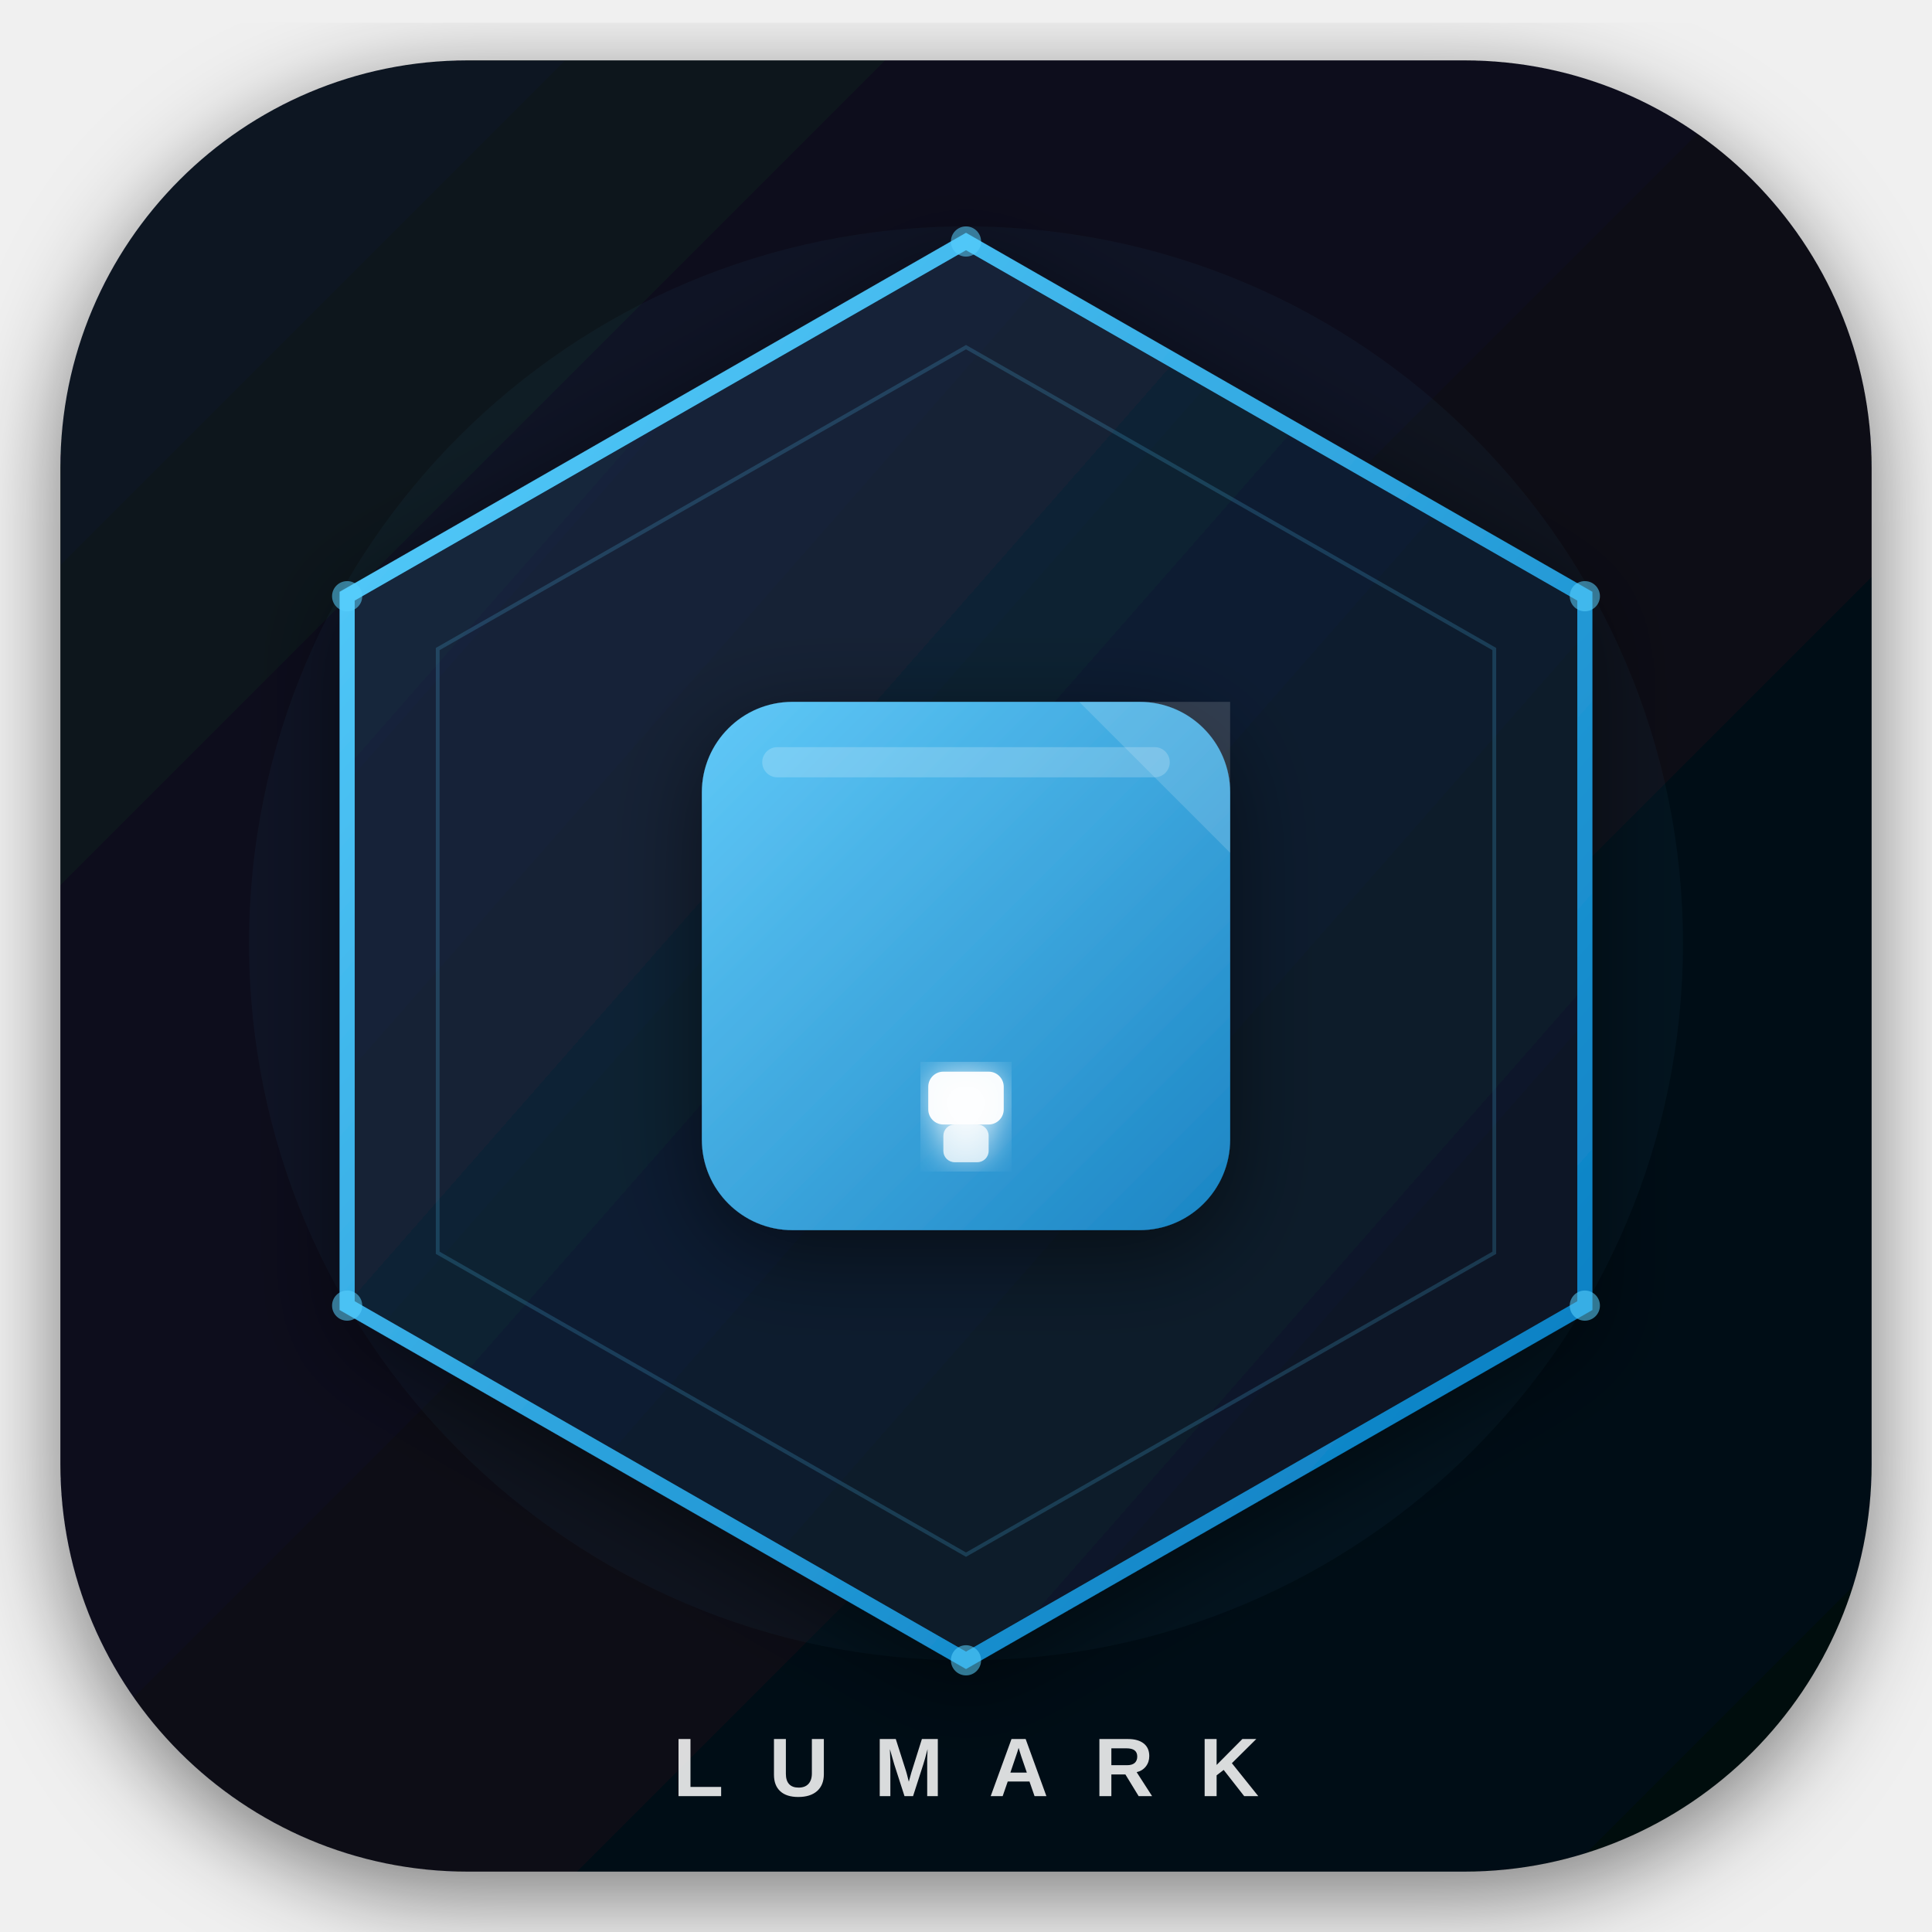
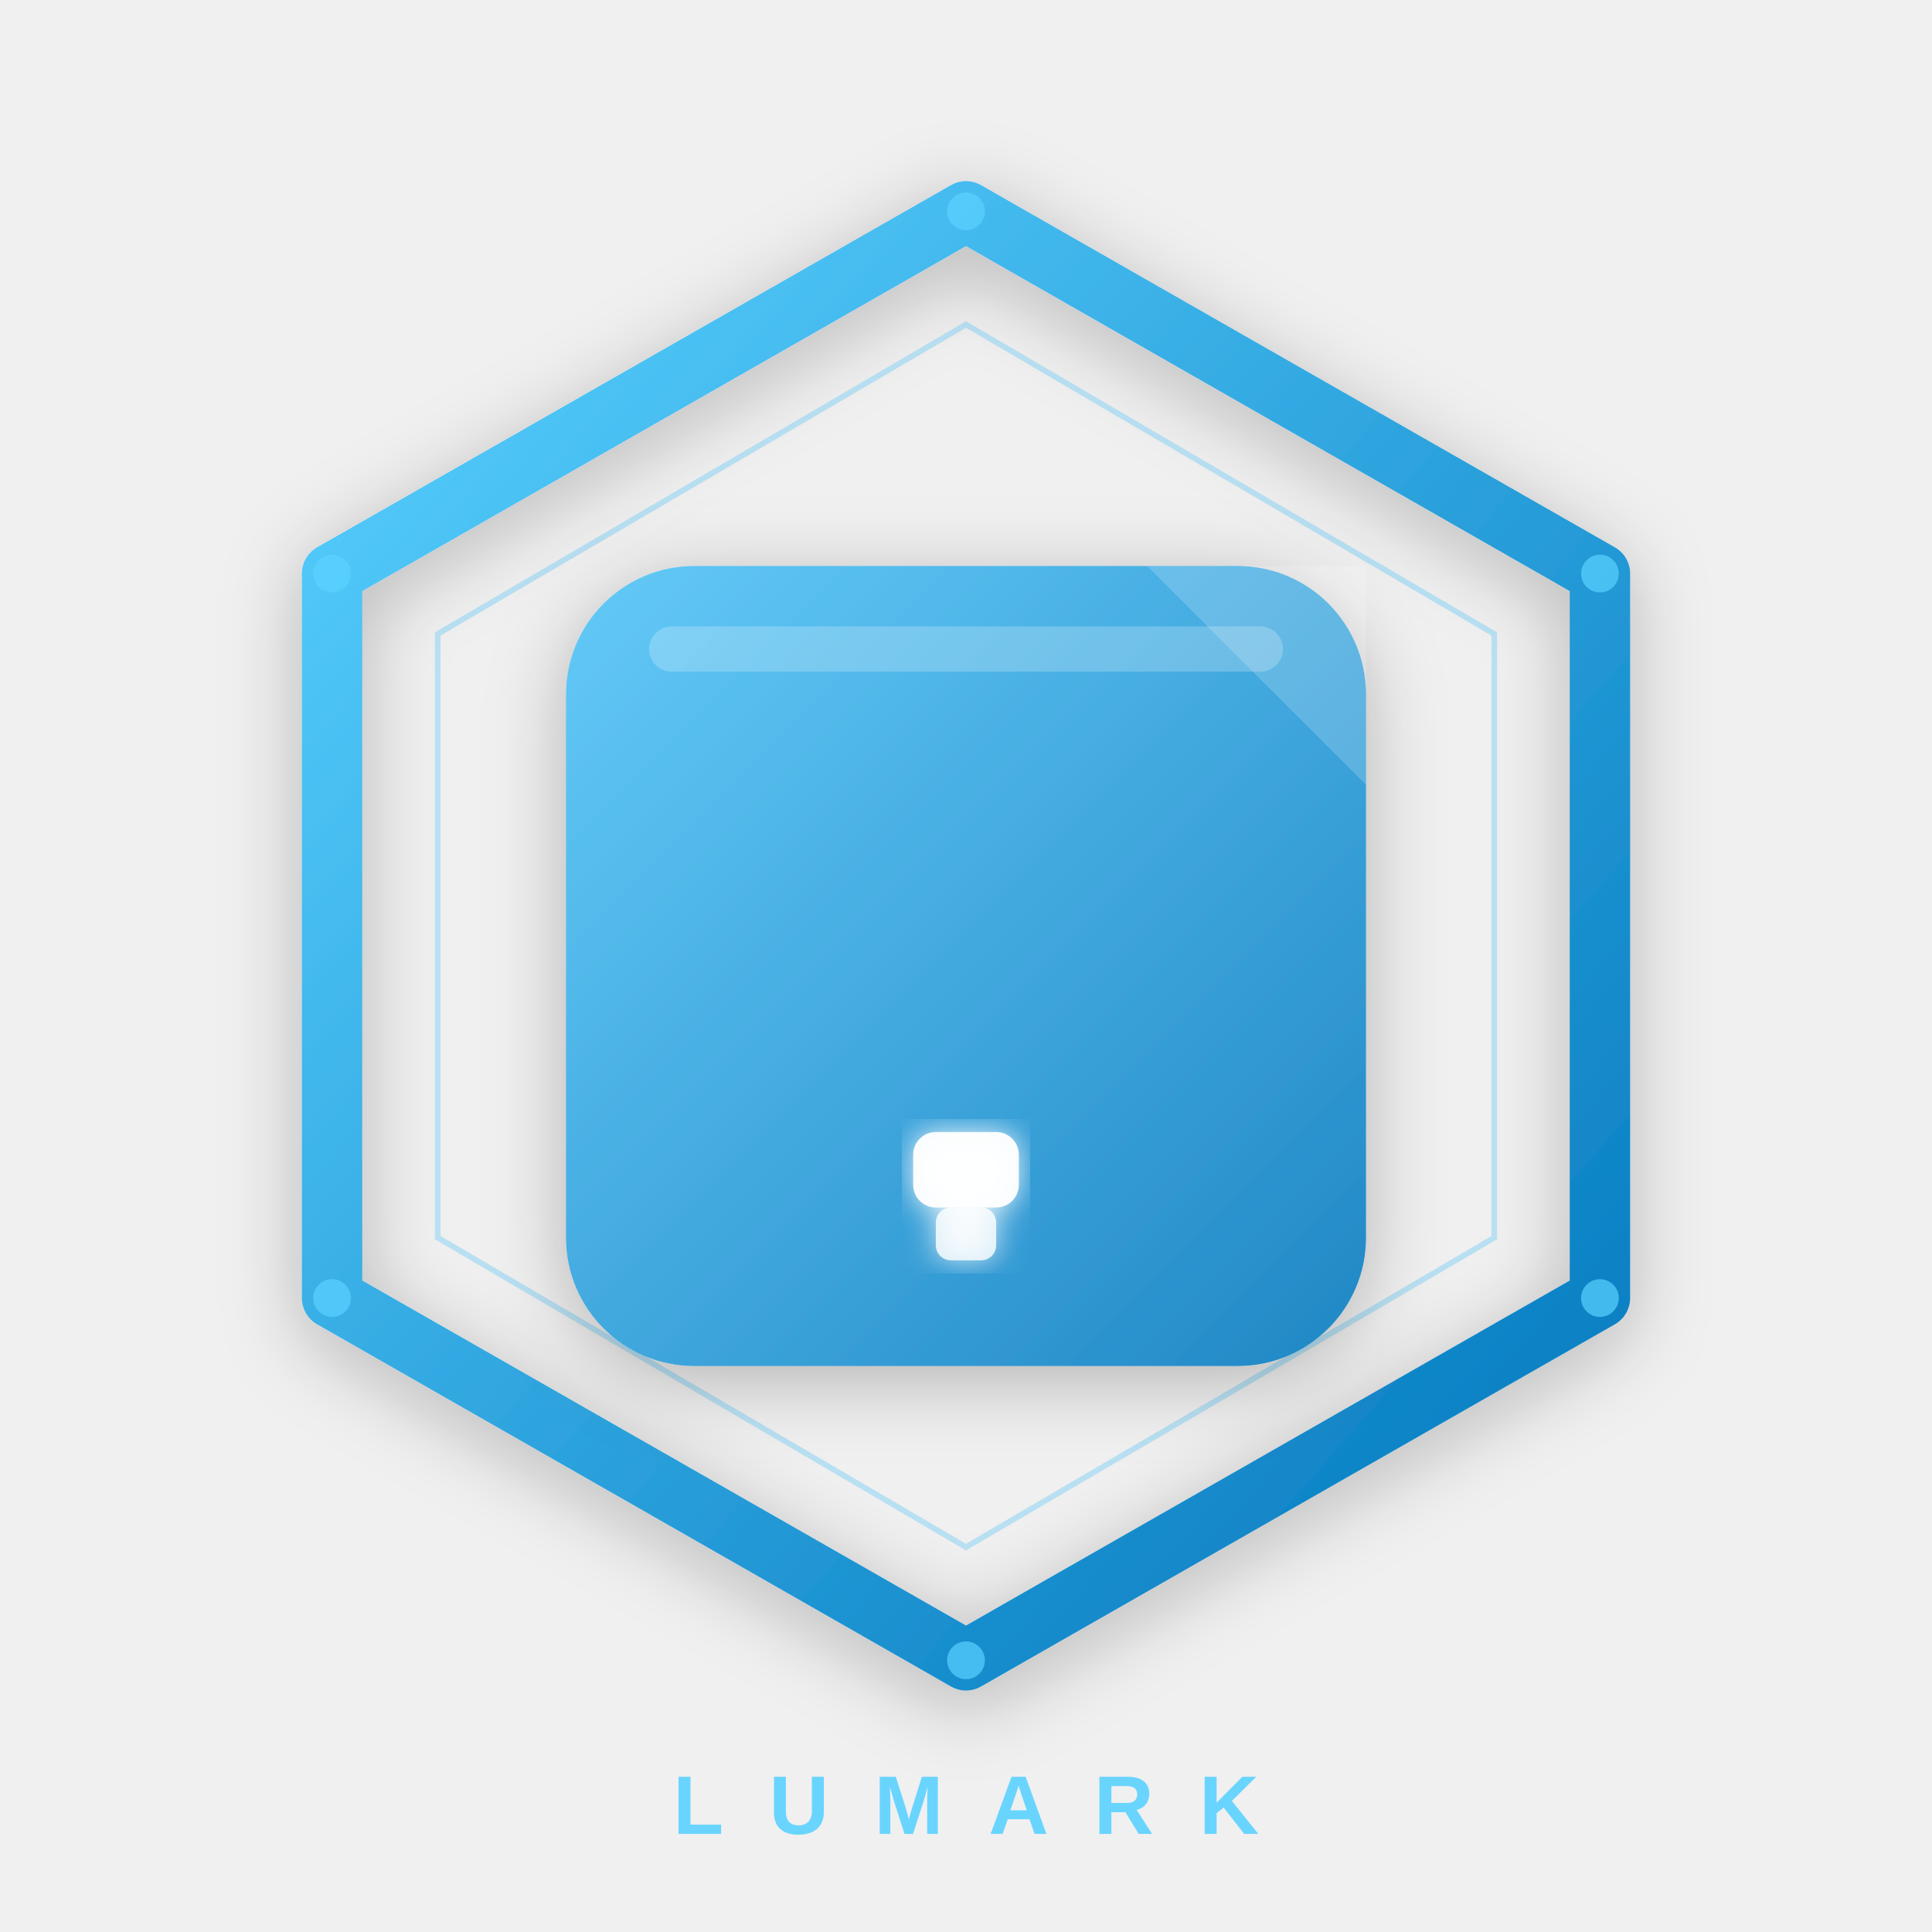
<svg xmlns="http://www.w3.org/2000/svg" viewBox="0 0 512 512" width="512" height="512">
  <defs>
-     <linearGradient id="bg" x1="0%" y1="0%" x2="100%" y2="100%">
-       <stop offset="0%" stop-color="#0b1422" />
-       <stop offset="100%" stop-color="#040910" />
-     </linearGradient>
-     <linearGradient id="hexFill" x1="0%" y1="0%" x2="100%" y2="100%">
-       <stop offset="0%" stop-color="#16283f" />
-       <stop offset="100%" stop-color="#0a1522" />
-     </linearGradient>
    <linearGradient id="hexEdge" x1="0%" y1="0%" x2="100%" y2="100%">
      <stop offset="0%" stop-color="#5ad1ff" />
      <stop offset="100%" stop-color="#0277bd" />
    </linearGradient>
    <linearGradient id="zipFill" x1="0%" y1="0%" x2="100%" y2="100%">
      <stop offset="0%" stop-color="#4fc3f7" />
      <stop offset="100%" stop-color="#0277bd" />
    </linearGradient>
    <linearGradient id="zipLine" x1="0%" y1="0%" x2="0%" y2="100%">
      <stop offset="0%" stop-color="#ffffff" />
      <stop offset="100%" stop-color="#b0bec5" />
    </linearGradient>
    <filter id="shadow" x="-20%" y="-20%" width="140%" height="140%">
-       <feDropShadow dx="0" dy="6" stdDeviation="12" flood-color="#000" flood-opacity="0.5" />
+       <feDropShadow dx="0" dy="4" stdDeviation="10" flood-color="#000" flood-opacity="0.25" />
    </filter>
    <filter id="glow">
-       <feGaussianBlur stdDeviation="5" result="b" />
+       <feGaussianBlur stdDeviation="4" result="b" />
      <feMerge>
        <feMergeNode in="b" />
        <feMergeNode in="SourceGraphic" />
      </feMerge>
    </filter>
  </defs>
-   <rect x="16" y="16" width="480" height="480" rx="108" fill="url(#bg)" filter="url(#shadow)" />
-   <circle cx="256" cy="250" r="190" fill="#4fc3f7" opacity="0.04" />
  <g filter="url(#shadow)">
-     <polygon points="256,64 420,158 420,346 256,440 92,346 92,158" fill="url(#hexFill)" stroke="url(#hexEdge)" stroke-width="4" />
+     <polygon points="256,56 424,152 424,344 256,440 88,344 88,152" fill="none" stroke="url(#hexEdge)" stroke-width="16" stroke-linejoin="round" />
  </g>
-   <polygon points="256,92 396,172 396,332 256,412 116,332 116,172" fill="none" stroke="#4fc3f7" stroke-width="1" opacity="0.2" />
-   <g fill="#5ad1ff" opacity="0.55">
-     <circle cx="256" cy="64" r="4" />
-     <circle cx="420" cy="158" r="4" />
-     <circle cx="420" cy="346" r="4" />
-     <circle cx="256" cy="440" r="4" />
-     <circle cx="92" cy="346" r="4" />
-     <circle cx="92" cy="158" r="4" />
+   <polygon points="256,86 396,168 396,328 256,410 116,328 116,168" fill="none" stroke="#4fc3f7" stroke-width="1.5" opacity="0.35" />
+   <g fill="#5ad1ff" opacity="0.7">
+     <circle cx="256" cy="56" r="5" />
+     <circle cx="424" cy="152" r="5" />
+     <circle cx="424" cy="344" r="5" />
+     <circle cx="256" cy="440" r="5" />
+     <circle cx="88" cy="344" r="5" />
+     <circle cx="88" cy="152" r="5" />
  </g>
  <g filter="url(#shadow)">
-     <rect x="186" y="186" width="140" height="140" rx="24" fill="url(#zipFill)" />
-     <rect x="186" y="186" width="140" height="140" rx="24" fill="#ffffff" opacity="0.1" />
+     <rect x="150" y="150" width="212" height="212" rx="34" fill="url(#zipFill)" />
+     <rect x="150" y="150" width="212" height="212" rx="34" fill="#ffffff" opacity="0.12" />
  </g>
-   <rect x="202" y="198" width="108" height="8" rx="4" fill="#ffffff" opacity="0.2" />
-   <path d="M326 186 L326 226 L286 186 Z" fill="#ffffff" opacity="0.15" />
-   <line x1="256" y1="204" x2="256" y2="298" stroke="url(#zipLine)" stroke-width="4" stroke-linecap="round" stroke-dasharray="6 7" />
+   <rect x="172" y="166" width="168" height="12" rx="6" fill="#ffffff" opacity="0.22" />
+   <path d="M362 150 L362 208 L304 150 Z" fill="#ffffff" opacity="0.18" />
+   <line x1="256" y1="180" x2="256" y2="314" stroke="url(#zipLine)" stroke-width="8" stroke-linecap="round" stroke-dasharray="12 11" />
  <g filter="url(#glow)">
-     <rect x="246" y="284" width="20" height="14" rx="4" fill="#ffffff" opacity="0.95" />
-     <rect x="250" y="298" width="12" height="10" rx="3" fill="#ffffff" opacity="0.75" />
+     <rect x="242" y="300" width="28" height="20" rx="6" fill="#ffffff" opacity="0.95" />
+     <rect x="248" y="320" width="16" height="14" rx="4" fill="#ffffff" opacity="0.8" />
  </g>
-   <text x="256" y="476" font-family="Arial, sans-serif" font-size="22" font-weight="bold" fill="#ffffff" text-anchor="middle" letter-spacing="12" opacity="0.85">LUMARK</text>
+   <text x="256" y="486" font-family="Arial, sans-serif" font-size="22" font-weight="bold" fill="#5ad1ff" text-anchor="middle" letter-spacing="12" opacity="0.9">LUMARK</text>
</svg>
